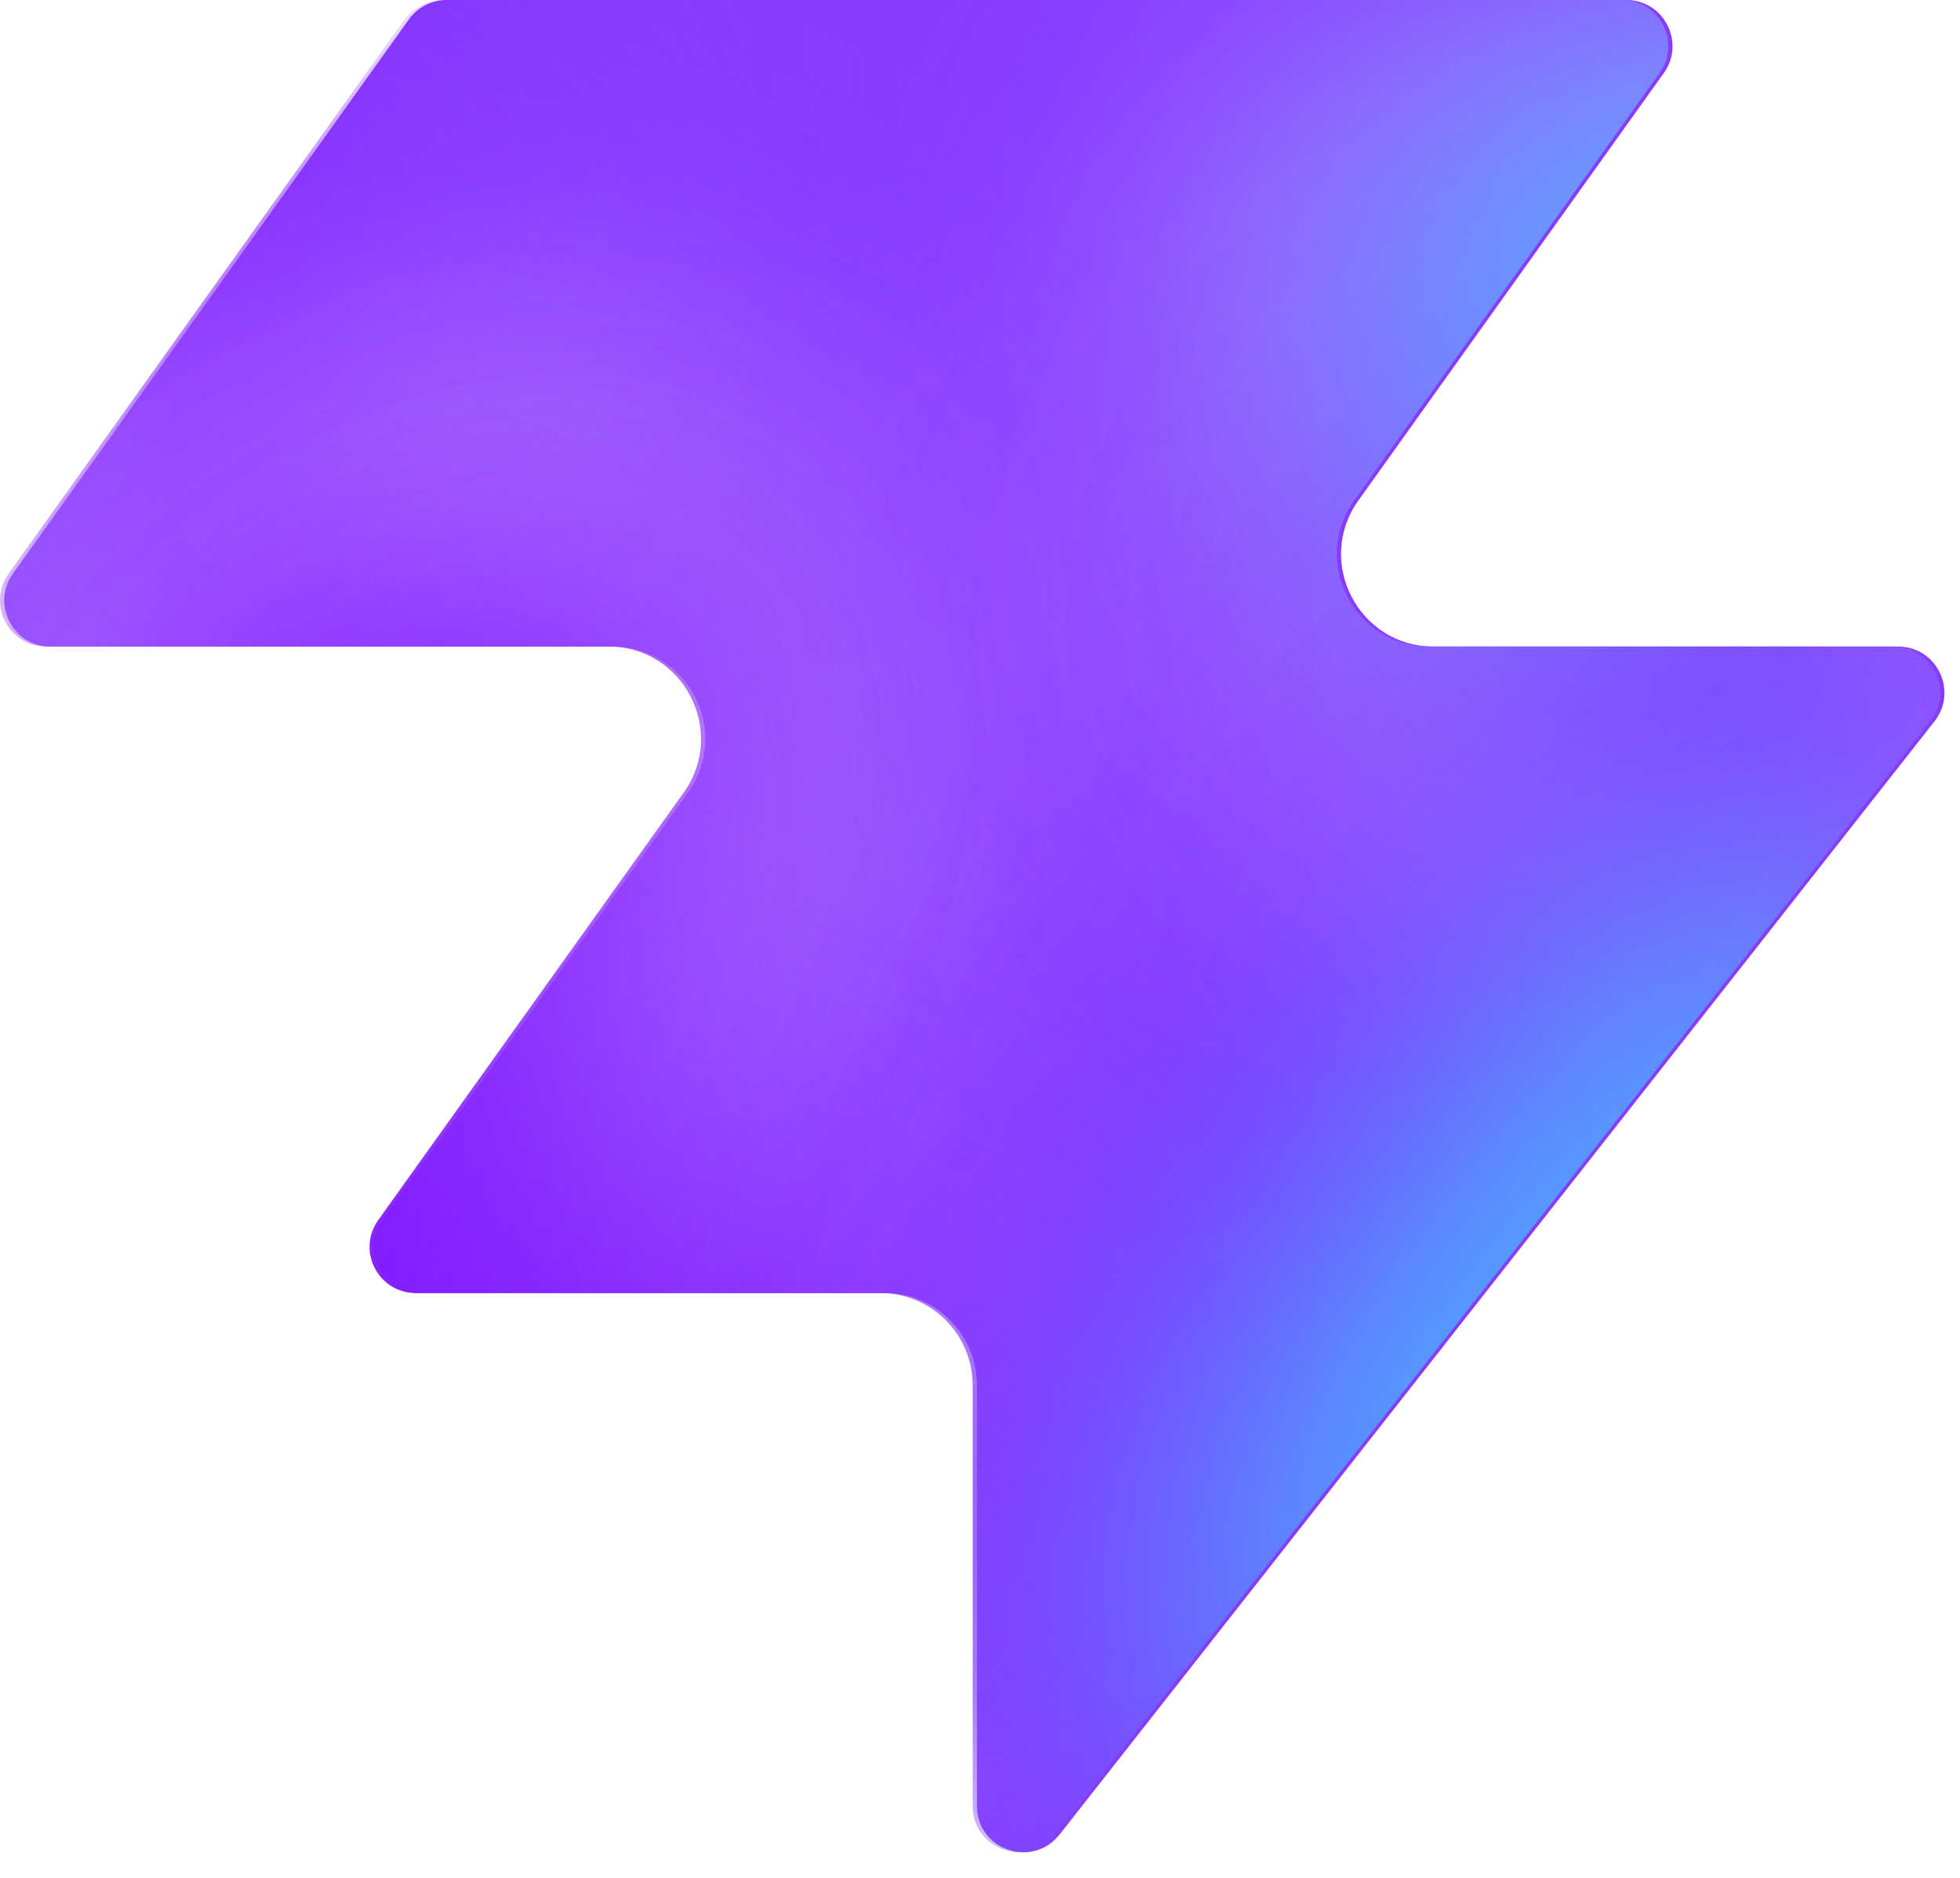
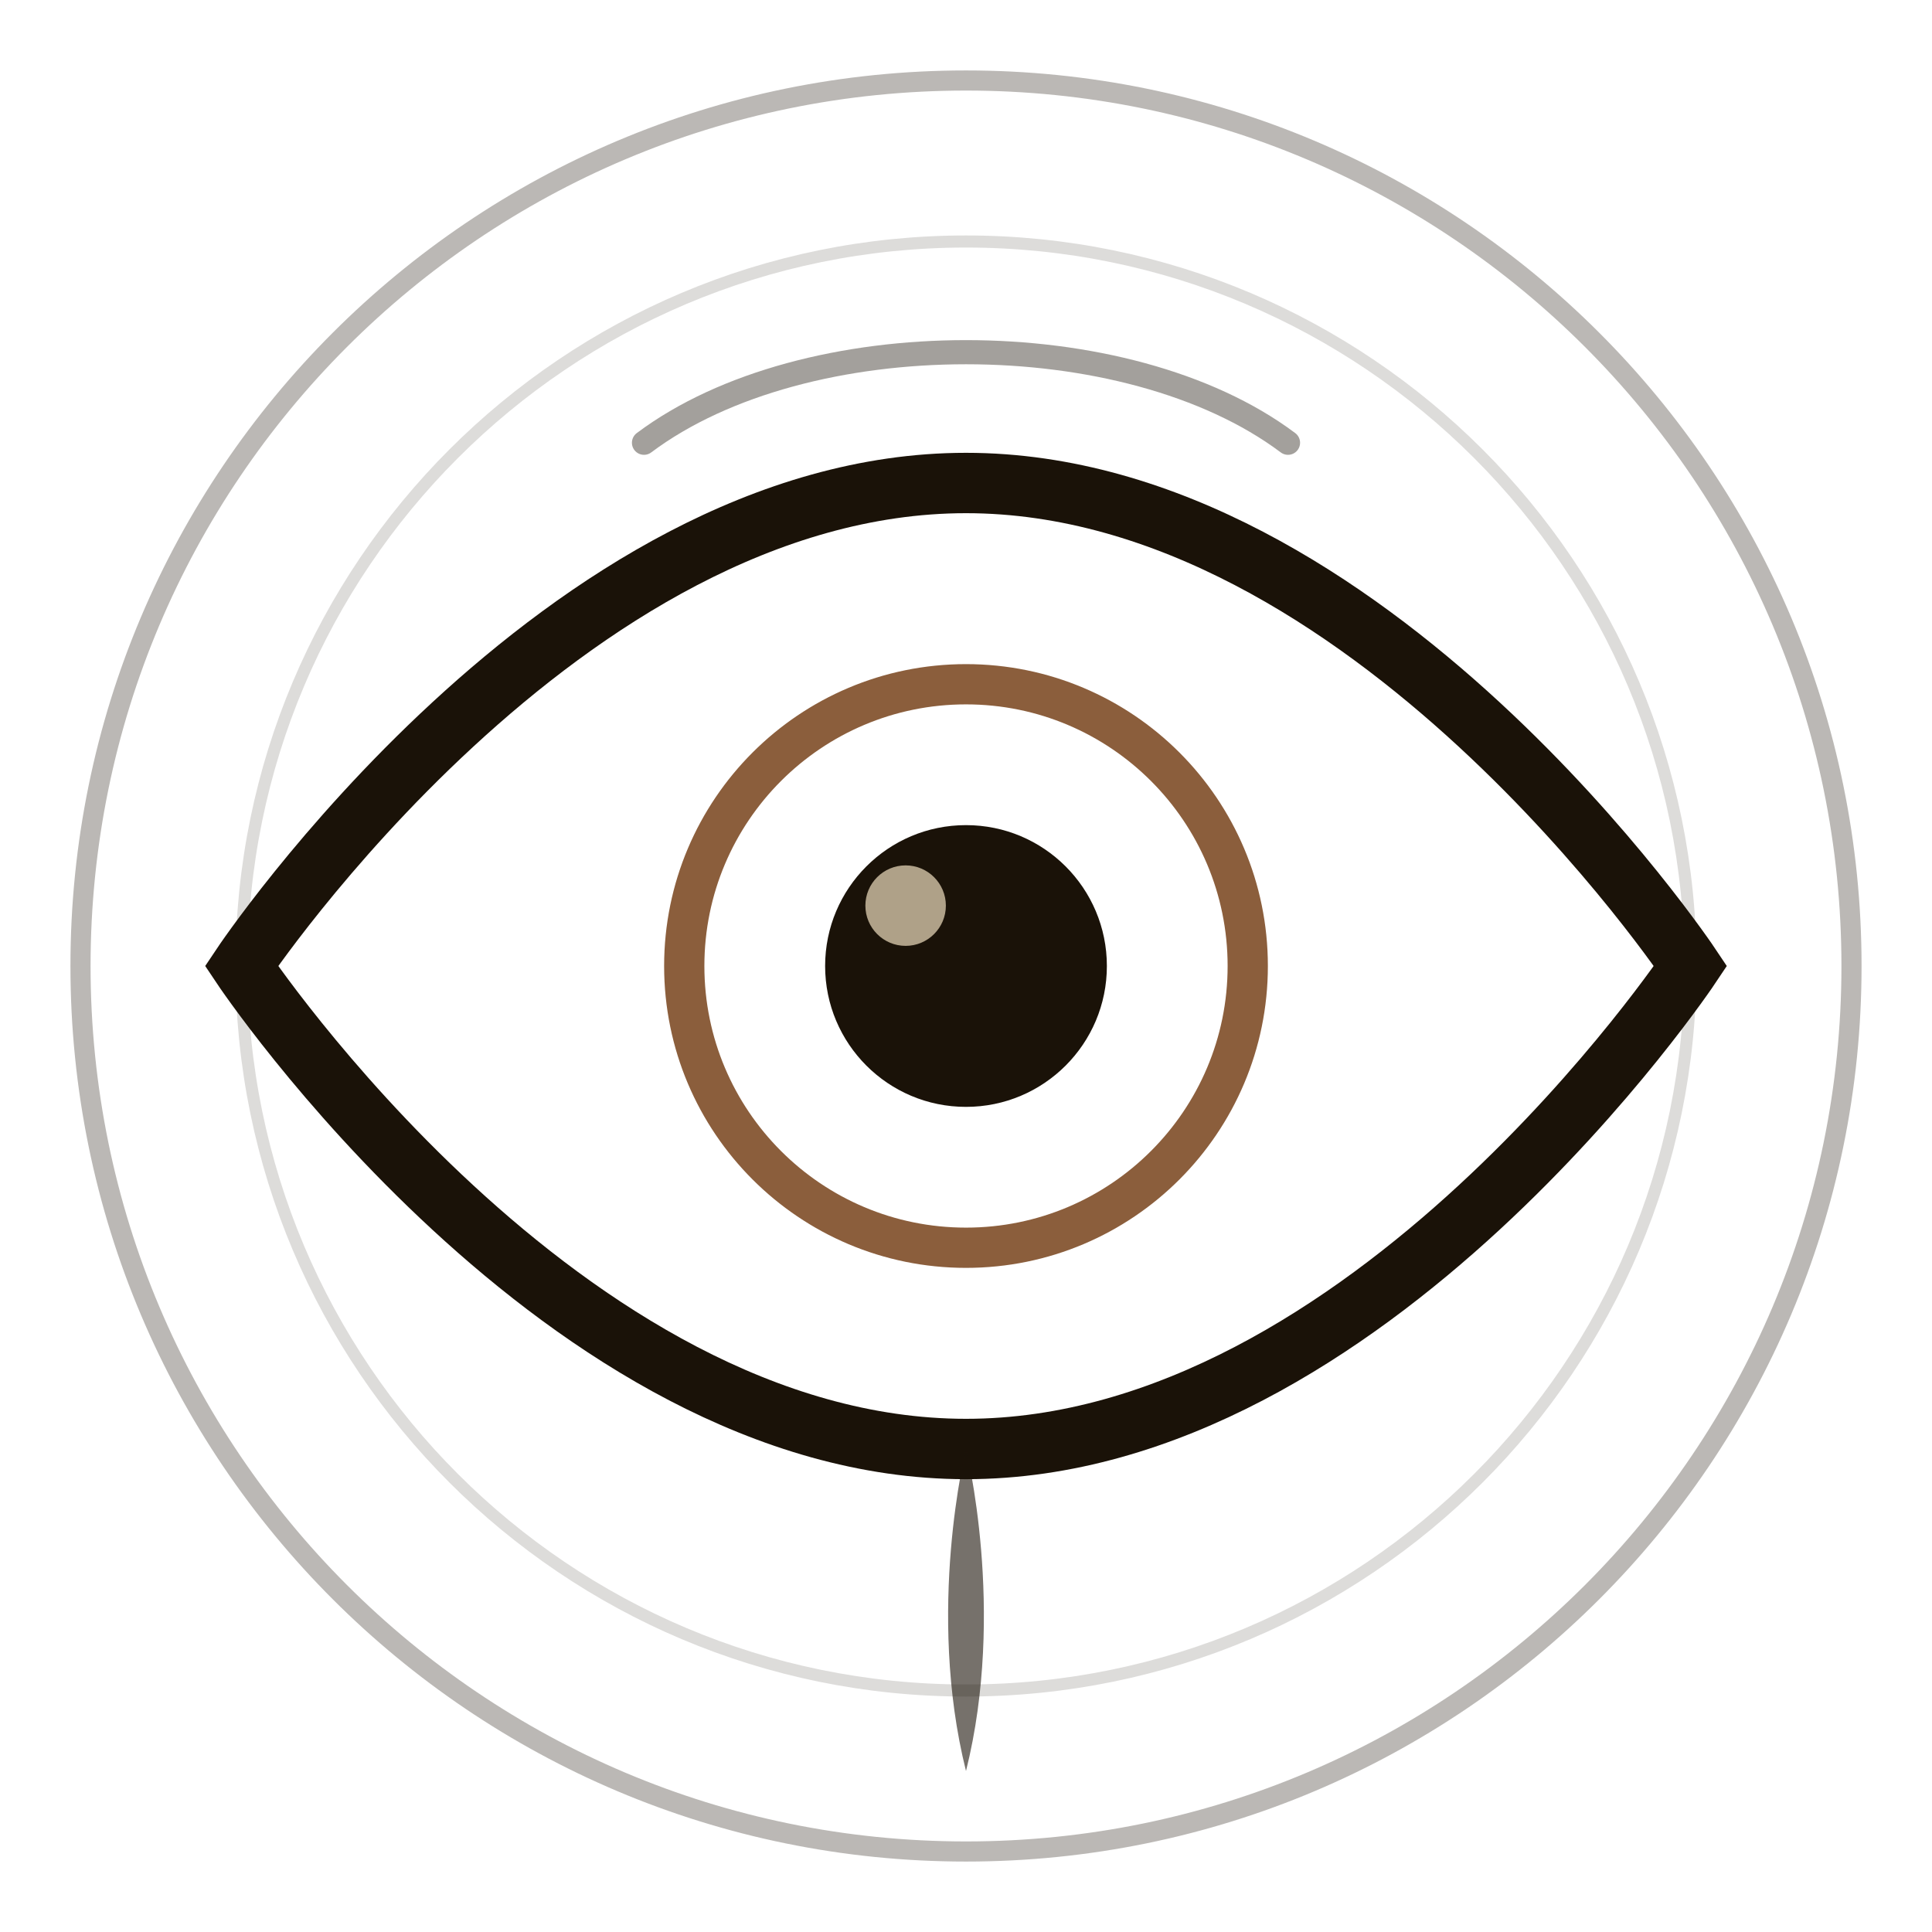
- <svg xmlns="http://www.w3.org/2000/svg" width="48" height="46" fill="none" viewBox="0 0 48 46">
-   <path fill="#863bff" d="M25.946 44.938c-.664.845-2.021.375-2.021-.698V33.937a2.26 2.26 0 0 0-2.262-2.262H10.287c-.92 0-1.456-1.04-.92-1.788l7.48-10.471c1.07-1.497 0-3.578-1.842-3.578H1.237c-.92 0-1.456-1.04-.92-1.788L10.013.474c.214-.297.556-.474.92-.474h28.894c.92 0 1.456 1.04.92 1.788l-7.48 10.471c-1.07 1.498 0 3.579 1.842 3.579h11.377c.943 0 1.473 1.088.89 1.83L25.947 44.94z" style="fill:#863bff;fill:color(display-p3 .525 .23 1);fill-opacity:1" />
-   <mask id="a" width="48" height="46" x="0" y="0" maskUnits="userSpaceOnUse" style="mask-type:alpha">
-     <path fill="#000" d="M25.842 44.938c-.664.844-2.021.375-2.021-.698V33.937a2.26 2.26 0 0 0-2.262-2.262H10.183c-.92 0-1.456-1.04-.92-1.788l7.48-10.471c1.07-1.498 0-3.579-1.842-3.579H1.133c-.92 0-1.456-1.04-.92-1.787L9.91.473c.214-.297.556-.474.92-.474h28.894c.92 0 1.456 1.04.92 1.788l-7.48 10.471c-1.07 1.498 0 3.578 1.842 3.578h11.377c.943 0 1.473 1.088.89 1.832L25.843 44.94z" style="fill:#000;fill-opacity:1" />
-   </mask>
-   <g mask="url(#a)">
-     <g filter="url(#b)">
-       <ellipse cx="5.508" cy="14.704" fill="#ede6ff" rx="5.508" ry="14.704" style="fill:#ede6ff;fill:color(display-p3 .927 .903 1);fill-opacity:1" transform="matrix(.00324 1 1 -.00324 -4.47 31.516)" />
-     </g>
-     <g filter="url(#c)">
-       <ellipse cx="10.399" cy="29.851" fill="#ede6ff" rx="10.399" ry="29.851" style="fill:#ede6ff;fill:color(display-p3 .927 .903 1);fill-opacity:1" transform="matrix(.00324 1 1 -.00324 -39.328 7.883)" />
-     </g>
-     <g filter="url(#d)">
-       <ellipse cx="5.508" cy="30.487" fill="#7e14ff" rx="5.508" ry="30.487" style="fill:#7e14ff;fill:color(display-p3 .492 .077 1);fill-opacity:1" transform="rotate(89.814 -25.913 -14.639)scale(1 -1)" />
-     </g>
-     <g filter="url(#e)">
-       <ellipse cx="5.508" cy="30.599" fill="#7e14ff" rx="5.508" ry="30.599" style="fill:#7e14ff;fill:color(display-p3 .492 .077 1);fill-opacity:1" transform="rotate(89.814 -32.644 -3.334)scale(1 -1)" />
-     </g>
-     <g filter="url(#f)">
-       <ellipse cx="5.508" cy="30.599" fill="#7e14ff" rx="5.508" ry="30.599" style="fill:#7e14ff;fill:color(display-p3 .492 .077 1);fill-opacity:1" transform="matrix(.00324 1 1 -.00324 -34.34 30.47)" />
-     </g>
-     <g filter="url(#g)">
-       <ellipse cx="14.072" cy="22.078" fill="#ede6ff" rx="14.072" ry="22.078" style="fill:#ede6ff;fill:color(display-p3 .927 .903 1);fill-opacity:1" transform="rotate(93.35 24.506 48.493)scale(-1 1)" />
-     </g>
-     <g filter="url(#h)">
-       <ellipse cx="3.47" cy="21.501" fill="#7e14ff" rx="3.47" ry="21.501" style="fill:#7e14ff;fill:color(display-p3 .492 .077 1);fill-opacity:1" transform="rotate(89.009 28.708 47.59)scale(-1 1)" />
-     </g>
-     <g filter="url(#i)">
-       <ellipse cx="3.47" cy="21.501" fill="#7e14ff" rx="3.47" ry="21.501" style="fill:#7e14ff;fill:color(display-p3 .492 .077 1);fill-opacity:1" transform="rotate(89.009 28.708 47.59)scale(-1 1)" />
-     </g>
-     <g filter="url(#j)">
-       <ellipse cx=".387" cy="8.972" fill="#7e14ff" rx="4.407" ry="29.108" style="fill:#7e14ff;fill:color(display-p3 .492 .077 1);fill-opacity:1" transform="rotate(39.51 .387 8.972)" />
-     </g>
-     <g filter="url(#k)">
-       <ellipse cx="47.523" cy="-6.092" fill="#7e14ff" rx="4.407" ry="29.108" style="fill:#7e14ff;fill:color(display-p3 .492 .077 1);fill-opacity:1" transform="rotate(37.892 47.523 -6.092)" />
-     </g>
-     <g filter="url(#l)">
-       <ellipse cx="41.412" cy="6.333" fill="#47bfff" rx="5.971" ry="9.665" style="fill:#47bfff;fill:color(display-p3 .28 .748 1);fill-opacity:1" transform="rotate(37.892 41.412 6.333)" />
-     </g>
-     <g filter="url(#m)">
-       <ellipse cx="-1.879" cy="38.332" fill="#7e14ff" rx="4.407" ry="29.108" style="fill:#7e14ff;fill:color(display-p3 .492 .077 1);fill-opacity:1" transform="rotate(37.892 -1.88 38.332)" />
-     </g>
-     <g filter="url(#n)">
-       <ellipse cx="-1.879" cy="38.332" fill="#7e14ff" rx="4.407" ry="29.108" style="fill:#7e14ff;fill:color(display-p3 .492 .077 1);fill-opacity:1" transform="rotate(37.892 -1.88 38.332)" />
-     </g>
-     <g filter="url(#o)">
-       <ellipse cx="35.651" cy="29.907" fill="#7e14ff" rx="4.407" ry="29.108" style="fill:#7e14ff;fill:color(display-p3 .492 .077 1);fill-opacity:1" transform="rotate(37.892 35.651 29.907)" />
-     </g>
-     <g filter="url(#p)">
-       <ellipse cx="38.418" cy="32.4" fill="#47bfff" rx="5.971" ry="15.297" style="fill:#47bfff;fill:color(display-p3 .28 .748 1);fill-opacity:1" transform="rotate(37.892 38.418 32.4)" />
-     </g>
-   </g>
-   <defs>
-     <filter id="b" width="60.045" height="41.654" x="-19.77" y="16.149" color-interpolation-filters="sRGB" filterUnits="userSpaceOnUse">
-       <feFlood flood-opacity="0" result="BackgroundImageFix" />
-       <feBlend in="SourceGraphic" in2="BackgroundImageFix" result="shape" />
-       <feGaussianBlur result="effect1_foregroundBlur_2002_17158" stdDeviation="7.659" />
-     </filter>
-     <filter id="c" width="90.34" height="51.437" x="-54.613" y="-7.533" color-interpolation-filters="sRGB" filterUnits="userSpaceOnUse">
-       <feFlood flood-opacity="0" result="BackgroundImageFix" />
-       <feBlend in="SourceGraphic" in2="BackgroundImageFix" result="shape" />
-       <feGaussianBlur result="effect1_foregroundBlur_2002_17158" stdDeviation="7.659" />
-     </filter>
-     <filter id="d" width="79.355" height="29.4" x="-49.64" y="2.03" color-interpolation-filters="sRGB" filterUnits="userSpaceOnUse">
-       <feFlood flood-opacity="0" result="BackgroundImageFix" />
-       <feBlend in="SourceGraphic" in2="BackgroundImageFix" result="shape" />
-       <feGaussianBlur result="effect1_foregroundBlur_2002_17158" stdDeviation="4.596" />
-     </filter>
-     <filter id="e" width="79.579" height="29.4" x="-45.045" y="20.029" color-interpolation-filters="sRGB" filterUnits="userSpaceOnUse">
-       <feFlood flood-opacity="0" result="BackgroundImageFix" />
-       <feBlend in="SourceGraphic" in2="BackgroundImageFix" result="shape" />
-       <feGaussianBlur result="effect1_foregroundBlur_2002_17158" stdDeviation="4.596" />
-     </filter>
-     <filter id="f" width="79.579" height="29.4" x="-43.513" y="21.178" color-interpolation-filters="sRGB" filterUnits="userSpaceOnUse">
-       <feFlood flood-opacity="0" result="BackgroundImageFix" />
-       <feBlend in="SourceGraphic" in2="BackgroundImageFix" result="shape" />
-       <feGaussianBlur result="effect1_foregroundBlur_2002_17158" stdDeviation="4.596" />
-     </filter>
-     <filter id="g" width="74.749" height="58.852" x="15.756" y="-17.901" color-interpolation-filters="sRGB" filterUnits="userSpaceOnUse">
-       <feFlood flood-opacity="0" result="BackgroundImageFix" />
-       <feBlend in="SourceGraphic" in2="BackgroundImageFix" result="shape" />
-       <feGaussianBlur result="effect1_foregroundBlur_2002_17158" stdDeviation="7.659" />
-     </filter>
-     <filter id="h" width="61.377" height="25.362" x="23.548" y="2.284" color-interpolation-filters="sRGB" filterUnits="userSpaceOnUse">
-       <feFlood flood-opacity="0" result="BackgroundImageFix" />
-       <feBlend in="SourceGraphic" in2="BackgroundImageFix" result="shape" />
-       <feGaussianBlur result="effect1_foregroundBlur_2002_17158" stdDeviation="4.596" />
-     </filter>
-     <filter id="i" width="61.377" height="25.362" x="23.548" y="2.284" color-interpolation-filters="sRGB" filterUnits="userSpaceOnUse">
-       <feFlood flood-opacity="0" result="BackgroundImageFix" />
-       <feBlend in="SourceGraphic" in2="BackgroundImageFix" result="shape" />
-       <feGaussianBlur result="effect1_foregroundBlur_2002_17158" stdDeviation="4.596" />
-     </filter>
-     <filter id="j" width="56.045" height="63.649" x="-27.636" y="-22.853" color-interpolation-filters="sRGB" filterUnits="userSpaceOnUse">
-       <feFlood flood-opacity="0" result="BackgroundImageFix" />
-       <feBlend in="SourceGraphic" in2="BackgroundImageFix" result="shape" />
-       <feGaussianBlur result="effect1_foregroundBlur_2002_17158" stdDeviation="4.596" />
-     </filter>
-     <filter id="k" width="54.814" height="64.646" x="20.116" y="-38.415" color-interpolation-filters="sRGB" filterUnits="userSpaceOnUse">
-       <feFlood flood-opacity="0" result="BackgroundImageFix" />
-       <feBlend in="SourceGraphic" in2="BackgroundImageFix" result="shape" />
-       <feGaussianBlur result="effect1_foregroundBlur_2002_17158" stdDeviation="4.596" />
-     </filter>
-     <filter id="l" width="33.541" height="35.313" x="24.641" y="-11.323" color-interpolation-filters="sRGB" filterUnits="userSpaceOnUse">
-       <feFlood flood-opacity="0" result="BackgroundImageFix" />
-       <feBlend in="SourceGraphic" in2="BackgroundImageFix" result="shape" />
-       <feGaussianBlur result="effect1_foregroundBlur_2002_17158" stdDeviation="4.596" />
-     </filter>
-     <filter id="m" width="54.814" height="64.646" x="-29.286" y="6.009" color-interpolation-filters="sRGB" filterUnits="userSpaceOnUse">
-       <feFlood flood-opacity="0" result="BackgroundImageFix" />
-       <feBlend in="SourceGraphic" in2="BackgroundImageFix" result="shape" />
-       <feGaussianBlur result="effect1_foregroundBlur_2002_17158" stdDeviation="4.596" />
-     </filter>
-     <filter id="n" width="54.814" height="64.646" x="-29.286" y="6.009" color-interpolation-filters="sRGB" filterUnits="userSpaceOnUse">
-       <feFlood flood-opacity="0" result="BackgroundImageFix" />
-       <feBlend in="SourceGraphic" in2="BackgroundImageFix" result="shape" />
-       <feGaussianBlur result="effect1_foregroundBlur_2002_17158" stdDeviation="4.596" />
-     </filter>
-     <filter id="o" width="54.814" height="64.646" x="8.244" y="-2.416" color-interpolation-filters="sRGB" filterUnits="userSpaceOnUse">
-       <feFlood flood-opacity="0" result="BackgroundImageFix" />
-       <feBlend in="SourceGraphic" in2="BackgroundImageFix" result="shape" />
-       <feGaussianBlur result="effect1_foregroundBlur_2002_17158" stdDeviation="4.596" />
-     </filter>
-     <filter id="p" width="39.409" height="43.623" x="18.713" y="10.588" color-interpolation-filters="sRGB" filterUnits="userSpaceOnUse">
-       <feFlood flood-opacity="0" result="BackgroundImageFix" />
-       <feBlend in="SourceGraphic" in2="BackgroundImageFix" result="shape" />
-       <feGaussianBlur result="effect1_foregroundBlur_2002_17158" stdDeviation="4.596" />
-     </filter>
-   </defs>
+ <svg xmlns="http://www.w3.org/2000/svg" width="48" height="48" viewBox="0 0 48 48" fill="none">
+   <circle cx="24" cy="24" r="22" stroke="#1a1208" stroke-width="0.5" opacity="0.3" />
+   <circle cx="24" cy="24" r="18" stroke="#1a1208" stroke-width="0.3" opacity="0.15" />
+   <path d="M6 24 C6 24 14 12 24 12 C34 12 42 24 42 24 C42 24 34 36 24 36 C14 36 6 24 6 24 Z" stroke="#1a1208" stroke-width="1.5" fill="none" stroke-linecap="round" />
+   <circle cx="24" cy="24" r="7" stroke="#8b5e3c" stroke-width="1" fill="none" />
+   <circle cx="24" cy="24" r="3.5" fill="#1a1208" />
+   <circle cx="22.5" cy="22.5" r="1" fill="#d4c4a8" opacity="0.8" />
+   <path d="M24 36 C24 36 23 40 24 44 C25 40 24 36 24 36 Z" fill="#1a1208" opacity="0.6" />
+   <path d="M16 11 C20 8 28 8 32 11" stroke="#1a1208" stroke-width="0.6" fill="none" opacity="0.4" stroke-linecap="round" />
</svg>
